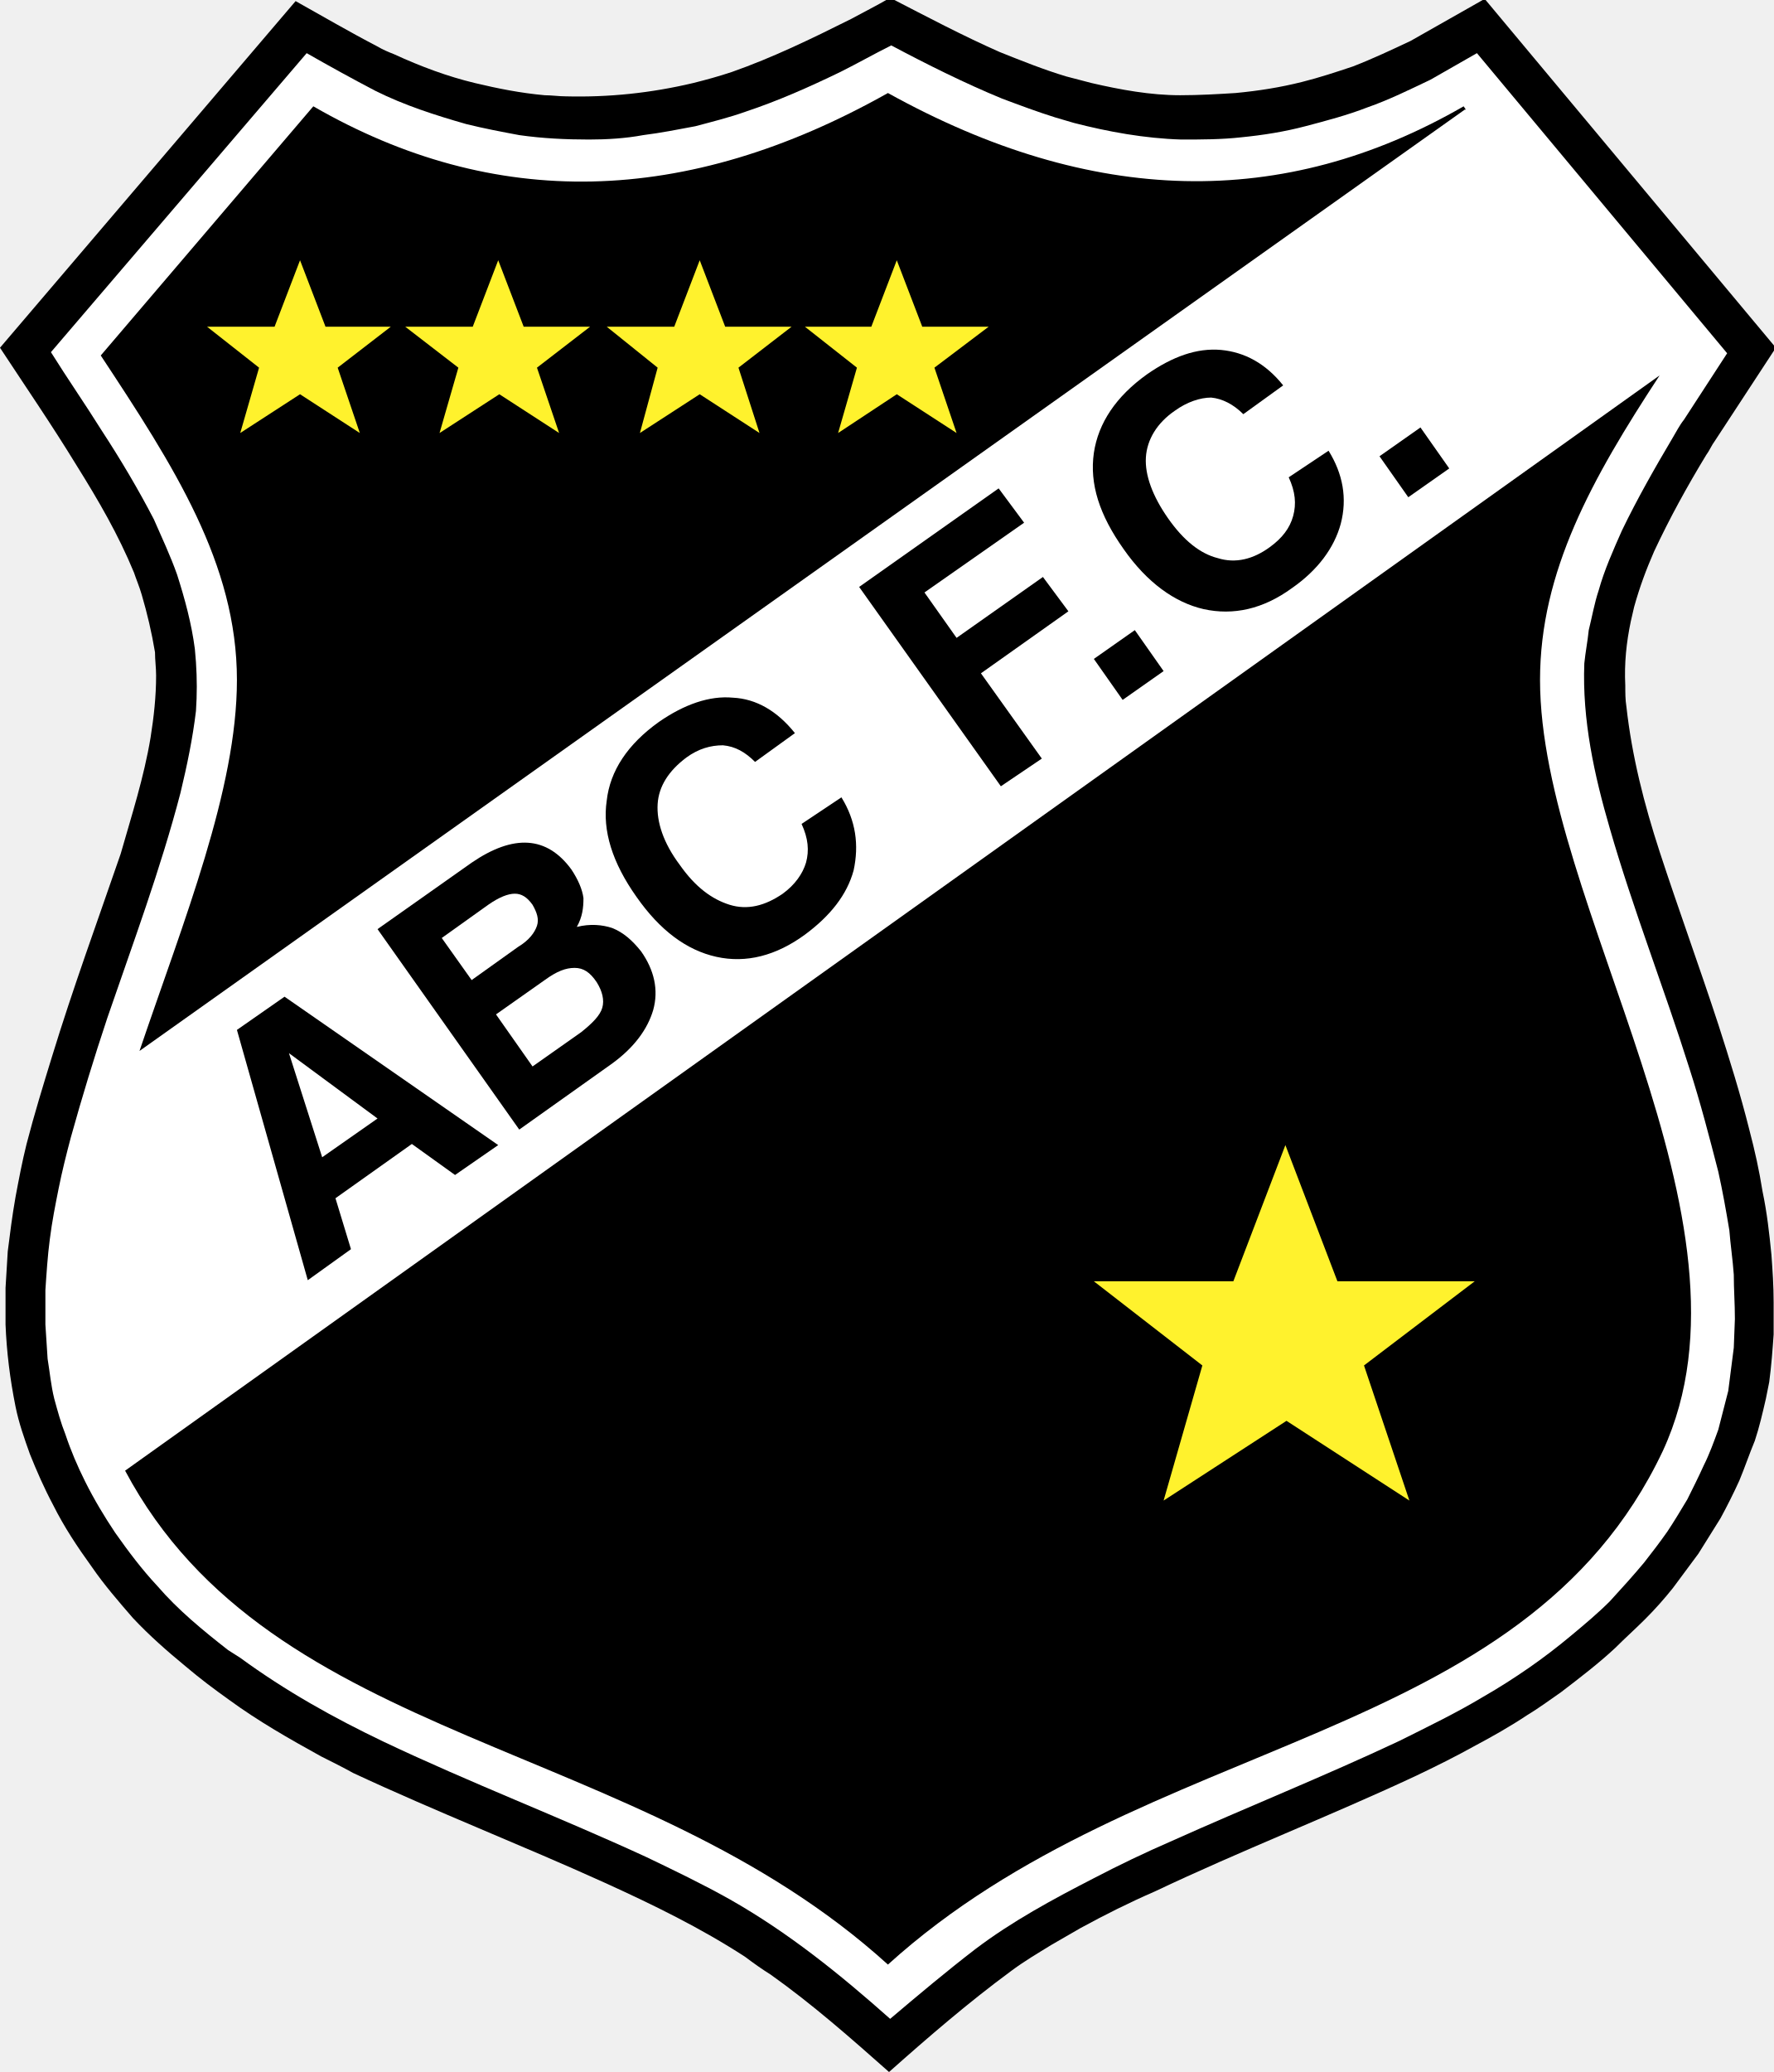
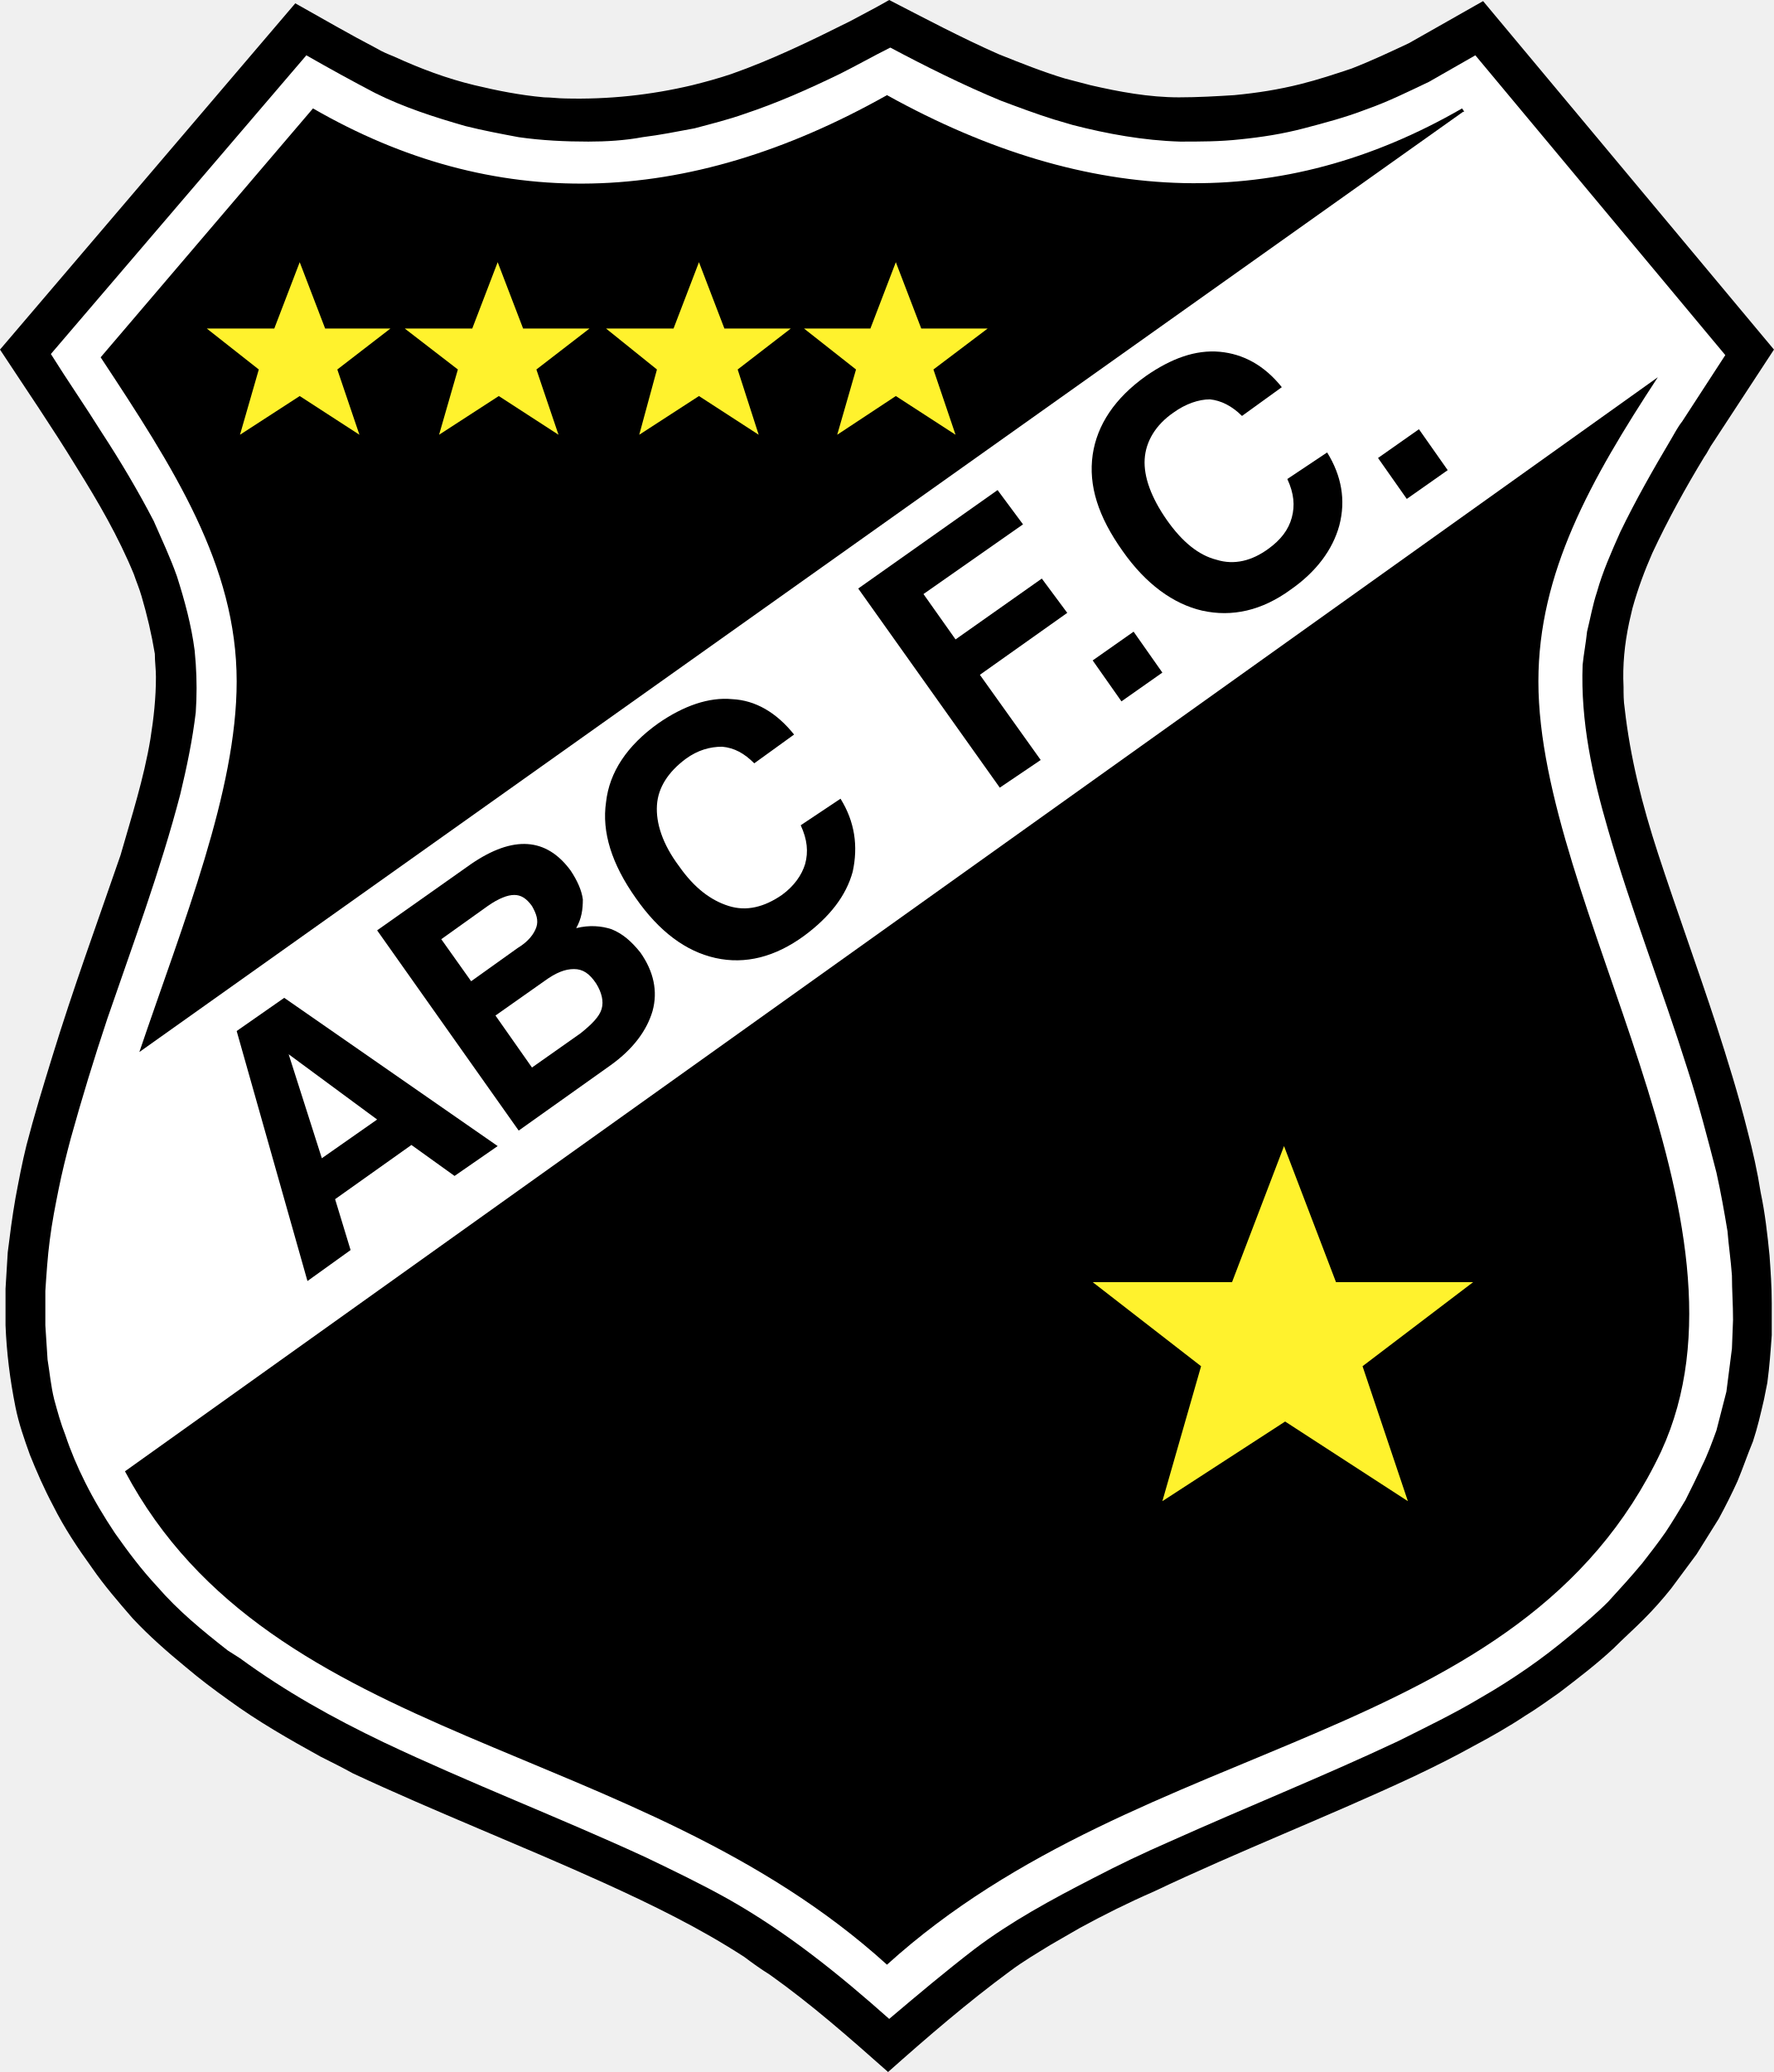
- <svg xmlns="http://www.w3.org/2000/svg" version="1.1" id="Layer_1" x="0px" y="0px" viewBox="-192.7 303.1 160.2 187.1" style="enable-background:new -192.7 303.1 160.2 187.1;" xml:space="preserve">
-   <style type="text/css">
- 	.st0{fill:#FFFFFF;}
- 	.st1{fill:#FFF22D;}
- </style>
+ <svg xmlns="http://www.w3.org/2000/svg" version="1.1" id="Layer_1" x="0px" y="0px" viewBox="-417.7 606.8 160.4 187.3" enable-background="new -417.7 606.8 160.4 187.3" xml:space="preserve">
  <g>
-     <path d="M-163.7,461.7c-2.9-1.6-5.7-3.2-8.3-5.1c-1.4-1-2.6-1.9-3.9-3c-1.7-1.4-3.3-2.8-4.8-4.4c-1.3-1.5-2.6-3-3.7-4.6   c-1.3-1.8-2.5-3.6-3.5-5.6c-0.8-1.5-1.5-3.1-2.1-4.6c-0.5-1.4-1-2.8-1.3-4.3c-0.5-2.5-0.8-4.9-0.9-7.4v-3.3l0.2-3.3   c0.2-1.6,0.4-3.2,0.7-4.9c0.3-1.6,0.6-3.2,1-4.8c0.7-2.7,1.5-5.3,2.3-7.9c1.9-6.2,4.1-12.2,6.2-18.3c1-3.5,2.1-6.9,2.7-10.5   c0.3-1.9,0.5-3.7,0.5-5.6c0-0.7-0.1-1.4-0.1-2.1c-0.3-1.8-0.7-3.5-1.2-5.2c-0.2-0.7-0.5-1.4-0.7-2c-1.4-3.4-3.2-6.5-5.2-9.7   c-2.2-3.6-4.6-7.1-6.9-10.6l26.7-31.3c2.5,1.4,4.9,2.8,7.4,4.1c0.5,0.3,1,0.5,1.5,0.7c2.4,1.1,4.8,2,7.3,2.6   c2.1,0.5,4.1,0.9,6.3,1.1c0.6,0,1.3,0.1,1.9,0.1c3.9,0.1,7.7-0.3,11.5-1.2c1.2-0.3,2.3-0.6,3.5-1c3.7-1.3,7.2-3,10.8-4.8   c1.1-0.6,2.3-1.2,3.5-1.9c3.3,1.7,6.5,3.4,9.9,4.9c2,0.8,4,1.6,6,2.2c0.8,0.2,1.5,0.4,2.3,0.6c2.6,0.6,5.3,1.1,8,1.1   c1.7,0,3.4-0.1,5-0.2c2.1-0.2,4-0.5,6-1c1.6-0.4,3.1-0.9,4.6-1.4c1.8-0.7,3.5-1.5,5.2-2.3l6.7-3.8l26.3,31.5l-5.5,8.4   c-0.3,0.4-0.5,0.9-0.8,1.3c-1.7,2.8-3.3,5.7-4.7,8.7c-0.7,1.6-1.3,3.2-1.8,5l-0.3,1.3c-0.4,1.9-0.6,3.8-0.5,5.8   c0,0.6,0,1.3,0.1,1.9c0.5,4.5,1.6,8.8,3,13.1c1.7,5.2,3.6,10.4,5.3,15.6c1,3.1,2,6.3,2.8,9.5c0.5,1.9,0.9,3.7,1.2,5.6   c0.4,1.9,0.6,3.7,0.8,5.7c0.1,1.4,0.2,2.8,0.2,4.3l0,2.9c-0.1,1.4-0.2,2.8-0.4,4.3l-0.3,1.5c-0.3,1.3-0.6,2.6-1,3.8   c-0.5,1.2-0.9,2.4-1.4,3.6c-0.5,1.1-1.1,2.3-1.7,3.4l-2,3.2l-2.3,3.1c-0.8,1-1.6,1.9-2.5,2.8c-0.9,0.9-1.8,1.7-2.7,2.6   c-1.5,1.4-3.2,2.7-4.9,4c-1,0.7-2.1,1.5-3.1,2.1c-1.5,1-3.1,1.9-4.6,2.7c-1.8,1-3.6,1.9-5.5,2.8c-7.7,3.6-15.7,6.7-23.5,10.4   c-2.3,1-4.5,2.1-6.7,3.3l-2.6,1.5c-1.3,0.8-2.5,1.5-3.7,2.4c-3.8,2.8-7.4,5.9-11,9.1c-3.5-3.1-6.9-6.1-10.7-8.8   c-0.8-0.5-1.5-1-2.3-1.6c-4-2.6-8.3-4.7-12.7-6.7c-7.5-3.4-15.2-6.4-22.7-9.9C-161.7,462.7-162.7,462.2-163.7,461.7L-163.7,461.7z" />
-     <path class="st0" d="M-172.1,452.1c-2.3-1.8-4.5-3.6-6.4-5.8c-1.4-1.5-2.6-3.1-3.8-4.8c-1-1.5-1.9-3-2.7-4.6   c-0.7-1.4-1.3-2.8-1.8-4.3c-0.4-1-0.7-2.1-1-3.2c-0.3-1.2-0.4-2.4-0.6-3.6l-0.2-3.1v-3.1c0.1-1.5,0.2-3.1,0.4-4.6   c0.2-1.6,0.5-3.1,0.8-4.6c0.3-1.5,0.7-3.1,1.1-4.6c1-3.6,2.1-7.2,3.3-10.8c2.3-6.7,4.8-13.4,6.6-20.3c0.6-2.5,1.1-4.9,1.4-7.4   c0.1-1.5,0.1-2.9,0-4.4l-0.1-1.2c-0.3-2.3-0.9-4.5-1.6-6.7c-0.6-1.7-1.4-3.4-2.1-5c-1.4-2.7-3-5.4-4.7-8c-1.5-2.4-3.1-4.7-4.6-7.1   l23.1-27c2.1,1.2,4.1,2.3,6.2,3.4c2.6,1.3,5.4,2.2,8.2,3c1.6,0.4,3.2,0.7,4.8,1c2.1,0.3,4.2,0.4,6.3,0.4c1.6,0,3.3-0.1,4.9-0.4   c1.6-0.2,3.1-0.5,4.7-0.8c1.5-0.4,3.1-0.8,4.5-1.3c3-1,5.7-2.2,8.6-3.6c1.6-0.8,3-1.6,4.6-2.4c3.2,1.7,6.6,3.4,10,4.8   c1.6,0.6,3.2,1.2,4.8,1.7l1.7,0.5c3.1,0.8,6.4,1.4,9.7,1.5c1.8,0,3.6,0,5.4-0.2c2-0.2,3.9-0.5,5.8-1c1.9-0.5,3.8-1,5.6-1.7   c2-0.7,3.8-1.6,5.7-2.5l4.2-2.4l22.6,27.1l-3.9,6c-0.4,0.5-0.7,1.1-1,1.6c-1.6,2.7-3.2,5.5-4.6,8.4c-0.8,1.8-1.6,3.6-2.1,5.4   c-0.4,1.2-0.6,2.4-0.9,3.6c-0.1,1-0.3,2-0.4,3c-0.2,5.1,0.9,10.1,2.3,14.9c2.1,7.3,4.9,14.4,7.2,21.7c1,3.1,1.8,6.2,2.6,9.3   c0.4,1.8,0.7,3.5,1,5.3c0.1,1.3,0.3,2.6,0.4,4c0,1.3,0.1,2.6,0.1,4l-0.1,2.6l-0.5,3.9l-0.9,3.5c-0.4,1.1-0.8,2.2-1.3,3.2   c-0.5,1.1-1,2.1-1.5,3.1c-0.6,1-1.2,2-1.8,2.9c-0.7,1-1.4,1.9-2.1,2.8c-1,1.2-2,2.3-3.1,3.5c-1.1,1.1-2.3,2.1-3.5,3.1   c-1.2,1-2.5,2-3.8,2.9c-1.3,0.9-2.7,1.8-4.1,2.6c-2.5,1.5-5,2.7-7.6,4c-6.8,3.2-13.8,6-20.7,9.1c-2.3,1-4.6,2.1-6.9,3.3   c-3.7,1.9-7.4,3.9-10.7,6.4c-2.6,2-5.1,4.1-7.7,6.3c-4.5-4-9.2-7.8-14.5-10.8c-2.5-1.4-5-2.6-7.5-3.8c-7.8-3.6-15.9-6.7-23.7-10.4   c-4.6-2.2-8.9-4.6-13-7.6L-172.1,452.1L-172.1,452.1z" />
-     <path d="M-181.4,435.9L-42.8,337c-6.1,9.3-10.8,17.7-10.8,27.5c0,20.2,20.7,48.8,11.1,69.6c-12.7,26.9-46.7,25.3-70,46.4   C-135.2,459.9-168.1,460.9-181.4,435.9L-181.4,435.9z" />
-     <path d="M-180.1,398L-60.4,313l0.1,0l-0.2-0.3c-16.3,9.4-33.6,9-52-1.2c-18.3,10.3-35.6,10.6-51.9,1.2l-19.2,22.5   c6.6,10,12.3,18.8,12.3,29.3C-171.3,374.4-176.1,386.2-180.1,398L-180.1,398z" />
-     <polygon points="-65.5,348 -68.1,344.3 -64.4,341.7 -61.8,345.4  " />
-     <path d="M-72.7,343.8c1.3,2.1,1.7,4.3,1.1,6.6c-0.6,2.2-2.1,4.2-4.4,5.8c-2.6,1.9-5.3,2.5-8,1.9c-2.6-0.6-5.1-2.4-7.2-5.4   c-2.2-3.1-3.1-5.9-2.7-8.7c0.4-2.7,2-5.1,4.8-7.1c2.3-1.6,4.5-2.4,6.7-2.2c2.1,0.2,4,1.2,5.6,3.2l-3.6,2.6   c-0.9-0.9-1.9-1.4-2.9-1.5c-1,0-2.2,0.4-3.3,1.2c-1.6,1.1-2.5,2.6-2.6,4.2c-0.1,1.6,0.6,3.5,2,5.5c1.4,2,2.9,3.2,4.5,3.6   c1.6,0.5,3.2,0.1,4.7-1c1.1-0.8,1.8-1.7,2.1-2.8c0.3-1.1,0.2-2.2-0.4-3.5L-72.7,343.8L-72.7,343.8z" />
-     <polygon points="-91.3,366.3 -93.9,362.6 -90.2,360 -87.6,363.7  " />
-     <polygon points="-102.3,374.1 -115.1,356.1 -102.5,347.2 -100.2,350.3 -109.2,356.6 -106.3,360.7 -98.5,355.2 -96.2,358.3    -104.1,363.9 -98.6,371.6  " />
-     <path d="M-116.7,375.1c1.3,2.1,1.6,4.3,1.1,6.6c-0.6,2.2-2.1,4.1-4.4,5.8c-2.6,1.9-5.3,2.6-8,2c-2.7-0.6-5.1-2.4-7.2-5.4   c-2.2-3.1-3.1-6-2.7-8.7c0.3-2.7,1.9-5.1,4.7-7.1c2.3-1.6,4.6-2.4,6.7-2.2c2.1,0.1,4,1.2,5.6,3.2l-3.6,2.6   c-0.9-0.9-1.8-1.4-2.9-1.5c-1.1,0-2.2,0.3-3.3,1.1c-1.6,1.2-2.5,2.6-2.6,4.2c-0.1,1.6,0.5,3.5,2,5.5c1.4,2,2.9,3.1,4.5,3.6   c1.6,0.5,3.2,0.1,4.8-1c1.1-0.8,1.8-1.8,2.1-2.8c0.3-1.1,0.2-2.2-0.4-3.5L-116.7,375.1L-116.7,375.1z" />
-     <path d="M-145.8,405.1l-12.8-18.1l8.5-6c1.9-1.3,3.6-1.9,5.1-1.8c1.5,0.1,2.8,0.9,3.9,2.4c0.6,0.9,1,1.8,1.1,2.6   c0,0.9-0.1,1.7-0.6,2.6c1.2-0.3,2.3-0.2,3.2,0.1c1,0.4,1.8,1.1,2.6,2.1c1.2,1.7,1.6,3.5,1.1,5.3c-0.5,1.7-1.7,3.4-3.8,4.9   L-145.8,405.1L-145.8,405.1z" />
-     <polygon points="-171.3,396.1 -167,393.1 -147.7,406.5 -151.6,409.2 -155.5,406.4 -162.4,411.3 -161,415.9 -164.9,418.7  " />
-     <path class="st1" d="M-84.1,426.4l-3.5,12.2l11.1-7.2l11.1,7.2l-4.1-12.2l10-7.6h-12.4l-4.7-12.3l-4.7,12.3h-12.6L-84.1,426.4   L-84.1,426.4z M-169.3,336.3l-1.7,5.9l5.4-3.5l5.4,3.5l-2-5.9l4.8-3.7h-5.9l-2.3-6l-2.3,6h-6.1L-169.3,336.3L-169.3,336.3z    M-151.3,336.3l-1.7,5.9l5.4-3.5l5.4,3.5l-2-5.9l4.8-3.7h-6l-2.3-6l-2.3,6h-6.1L-151.3,336.3L-151.3,336.3z M-133.3,336.3l-1.6,5.9   l5.4-3.5l5.4,3.5l-1.9-5.9l4.8-3.7h-6l-2.3-6l-2.3,6h-6.1L-133.3,336.3L-133.3,336.3z M-115.3,336.3l-1.7,5.9l5.3-3.5l5.4,3.5   l-2-5.9l4.9-3.7h-6l-2.3-6l-2.3,6h-6L-115.3,336.3L-115.3,336.3z" />
-     <path class="st0" d="M-150.1,391.6l4.2-3c1-0.6,1.5-1.3,1.7-1.9c0.2-0.6,0-1.2-0.4-1.9c-0.5-0.7-1-1-1.6-1c-0.6,0-1.4,0.3-2.4,1   l-4.2,3L-150.1,391.6L-150.1,391.6z" />
-     <path class="st0" d="M-144.6,399.4l4.4-3.1c1-0.8,1.7-1.5,1.9-2.2c0.2-0.7,0-1.5-0.5-2.3c-0.6-0.9-1.2-1.3-2-1.3s-1.6,0.3-2.7,1.1   l-4.4,3.1L-144.6,399.4L-144.6,399.4z" />
-     <polygon class="st0" points="-166.6,398.2 -163.6,407.6 -158.6,404.1  " />
+     <path d="M-388.7,765.6c-2.9-1.6-5.7-3.2-8.3-5.1c-1.4-1-2.6-1.9-3.9-3c-1.7-1.4-3.3-2.8-4.8-4.4c-1.3-1.5-2.6-3-3.7-4.6   c-1.3-1.8-2.5-3.6-3.5-5.6c-0.8-1.5-1.5-3.1-2.1-4.6c-0.5-1.4-1-2.8-1.3-4.3c-0.5-2.5-0.8-4.9-0.9-7.4v-3.3l0.2-3.3   c0.2-1.6,0.4-3.2,0.7-4.9c0.3-1.6,0.6-3.2,1-4.8c0.7-2.7,1.5-5.3,2.3-7.9c1.9-6.2,4.1-12.2,6.2-18.3c1-3.5,2.1-6.9,2.7-10.5   c0.3-1.9,0.5-3.7,0.5-5.6c0-0.7-0.1-1.4-0.1-2.1c-0.3-1.8-0.7-3.5-1.2-5.2c-0.2-0.7-0.5-1.4-0.7-2c-1.4-3.4-3.2-6.5-5.2-9.7   c-2.2-3.6-4.6-7.1-6.9-10.6l26.7-31.3c2.5,1.4,4.9,2.8,7.4,4.1c0.5,0.3,1,0.5,1.5,0.7c2.4,1.1,4.8,2,7.3,2.6   c2.1,0.5,4.1,0.9,6.3,1.1c0.6,0,1.3,0.1,1.9,0.1c3.9,0.1,7.7-0.3,11.5-1.2c1.2-0.3,2.3-0.6,3.5-1c3.7-1.3,7.2-3,10.8-4.8   c1.1-0.6,2.3-1.2,3.5-1.9c3.3,1.7,6.5,3.4,9.9,4.9c2,0.8,4,1.6,6,2.2c0.8,0.2,1.5,0.4,2.3,0.6c2.6,0.6,5.3,1.1,8,1.1   c1.7,0,3.4-0.1,5-0.2c2.1-0.2,4-0.5,6-1c1.6-0.4,3.1-0.9,4.6-1.4c1.8-0.7,3.5-1.5,5.2-2.3l6.7-3.8l26.3,31.5l-5.5,8.4   c-0.3,0.4-0.5,0.9-0.8,1.3c-1.7,2.8-3.3,5.7-4.7,8.7c-0.7,1.6-1.3,3.2-1.8,5l-0.3,1.3c-0.4,1.9-0.6,3.8-0.5,5.8   c0,0.6,0,1.3,0.1,1.9c0.5,4.5,1.6,8.8,3,13.1c1.7,5.2,3.6,10.4,5.3,15.6c1,3.1,2,6.3,2.8,9.5c0.5,1.9,0.9,3.7,1.2,5.6   c0.4,1.9,0.6,3.7,0.8,5.7c0.1,1.4,0.2,2.8,0.2,4.3v2.9c-0.1,1.4-0.2,2.8-0.4,4.3l-0.3,1.5c-0.3,1.3-0.6,2.6-1,3.8   c-0.5,1.2-0.9,2.4-1.4,3.6c-0.5,1.1-1.1,2.3-1.7,3.4l-2,3.2l-2.3,3.1c-0.8,1-1.6,1.9-2.5,2.8c-0.9,0.9-1.8,1.7-2.7,2.6   c-1.5,1.4-3.2,2.7-4.9,4c-1,0.7-2.1,1.5-3.1,2.1c-1.5,1-3.1,1.9-4.6,2.7c-1.8,1-3.6,1.9-5.5,2.8c-7.7,3.6-15.7,6.7-23.5,10.4   c-2.3,1-4.5,2.1-6.7,3.3l-2.6,1.5c-1.3,0.8-2.5,1.5-3.7,2.4c-3.8,2.8-7.4,5.9-11,9.1c-3.5-3.1-6.9-6.1-10.7-8.8   c-0.8-0.5-1.5-1-2.3-1.6c-4-2.6-8.3-4.7-12.7-6.7c-7.5-3.4-15.2-6.4-22.7-9.9C-386.7,766.6-387.7,766.1-388.7,765.6L-388.7,765.6z" />
+     <path fill="#FFFFFF" d="M-397.1,756c-2.3-1.8-4.5-3.6-6.4-5.8c-1.4-1.5-2.6-3.1-3.8-4.8c-1-1.5-1.9-3-2.7-4.6   c-0.7-1.4-1.3-2.8-1.8-4.3c-0.4-1-0.7-2.1-1-3.2c-0.3-1.2-0.4-2.4-0.6-3.6l-0.2-3.1v-3.1c0.1-1.5,0.2-3.1,0.4-4.6   c0.2-1.6,0.5-3.1,0.8-4.6s0.7-3.1,1.1-4.6c1-3.6,2.1-7.2,3.3-10.8c2.3-6.7,4.8-13.4,6.6-20.3c0.6-2.5,1.1-4.9,1.4-7.4   c0.1-1.5,0.1-2.9,0-4.4l-0.1-1.2c-0.3-2.3-0.9-4.5-1.6-6.7c-0.6-1.7-1.4-3.4-2.1-5c-1.4-2.7-3-5.4-4.7-8c-1.5-2.4-3.1-4.7-4.6-7.1   l23.1-27c2.1,1.2,4.1,2.3,6.2,3.4c2.6,1.3,5.4,2.2,8.2,3c1.6,0.4,3.2,0.7,4.8,1c2.1,0.3,4.2,0.4,6.3,0.4c1.6,0,3.3-0.1,4.9-0.4   c1.6-0.2,3.1-0.5,4.7-0.8c1.5-0.4,3.1-0.8,4.5-1.3c3-1,5.7-2.2,8.6-3.6c1.6-0.8,3-1.6,4.6-2.4c3.2,1.7,6.6,3.4,10,4.8   c1.6,0.6,3.2,1.2,4.8,1.7l1.7,0.5c3.1,0.8,6.4,1.4,9.7,1.5c1.8,0,3.6,0,5.4-0.2c2-0.2,3.9-0.5,5.8-1c1.9-0.5,3.8-1,5.6-1.7   c2-0.7,3.8-1.6,5.7-2.5l4.2-2.4l22.6,27.1l-3.9,6c-0.4,0.5-0.7,1.1-1,1.6c-1.6,2.7-3.2,5.5-4.6,8.4c-0.8,1.8-1.6,3.6-2.1,5.4   c-0.4,1.2-0.6,2.4-0.9,3.6c-0.1,1-0.3,2-0.4,3c-0.2,5.1,0.9,10.1,2.3,14.9c2.1,7.3,4.9,14.4,7.2,21.7c1,3.1,1.8,6.2,2.6,9.3   c0.4,1.8,0.7,3.5,1,5.3c0.1,1.3,0.3,2.6,0.4,4c0,1.3,0.1,2.6,0.1,4l-0.1,2.6l-0.5,3.9l-0.9,3.5c-0.4,1.1-0.8,2.2-1.3,3.2   c-0.5,1.1-1,2.1-1.5,3.1c-0.6,1-1.2,2-1.8,2.9c-0.7,1-1.4,1.9-2.1,2.8c-1,1.2-2,2.3-3.1,3.5c-1.1,1.1-2.3,2.1-3.5,3.1   c-1.2,1-2.5,2-3.8,2.9c-1.3,0.9-2.7,1.8-4.1,2.6c-2.5,1.5-5,2.7-7.6,4c-6.8,3.2-13.8,6-20.7,9.1c-2.3,1-4.6,2.1-6.9,3.3   c-3.7,1.9-7.4,3.9-10.7,6.4c-2.6,2-5.1,4.1-7.7,6.3c-4.5-4-9.2-7.8-14.5-10.8c-2.5-1.4-5-2.6-7.5-3.8c-7.8-3.6-15.9-6.7-23.7-10.4   c-4.6-2.2-8.9-4.6-13-7.6L-397.1,756L-397.1,756z" />
+     <path d="M-406.4,739.8l138.6-98.9c-6.1,9.3-10.8,17.7-10.8,27.5c0,20.2,20.7,48.8,11.1,69.6c-12.7,26.9-46.7,25.3-70,46.4   C-360.2,763.8-393.1,764.8-406.4,739.8L-406.4,739.8z" />
+     <path d="M-405.1,701.9l119.7-85h0.1l-0.2-0.3c-16.3,9.4-33.6,9-52-1.2c-18.3,10.3-35.6,10.6-51.9,1.2l-19.2,22.5   c6.6,10,12.3,18.8,12.3,29.3C-396.3,678.3-401.1,690.1-405.1,701.9L-405.1,701.9z" />
+     <polygon points="-290.5,651.9 -293.1,648.2 -289.4,645.6 -286.8,649.3  " />
+     <path d="M-297.7,647.7c1.3,2.1,1.7,4.3,1.1,6.6c-0.6,2.2-2.1,4.2-4.4,5.8c-2.6,1.9-5.3,2.5-8,1.9c-2.6-0.6-5.1-2.4-7.2-5.4   c-2.2-3.1-3.1-5.9-2.7-8.7c0.4-2.7,2-5.1,4.8-7.1c2.3-1.6,4.5-2.4,6.7-2.2c2.1,0.2,4,1.2,5.6,3.2l-3.6,2.6   c-0.9-0.9-1.9-1.4-2.9-1.5c-1,0-2.2,0.4-3.3,1.2c-1.6,1.1-2.5,2.6-2.6,4.2c-0.1,1.6,0.6,3.5,2,5.5s2.9,3.2,4.5,3.6   c1.6,0.5,3.2,0.1,4.7-1c1.1-0.8,1.8-1.7,2.1-2.8c0.3-1.1,0.2-2.2-0.4-3.5L-297.7,647.7L-297.7,647.7z" />
+     <polygon points="-316.3,670.2 -318.9,666.5 -315.2,663.9 -312.6,667.6  " />
+     <polygon points="-327.3,678 -340.1,660 -327.5,651.1 -325.2,654.2 -334.2,660.5 -331.3,664.6 -323.5,659.1 -321.2,662.2    -329.1,667.8 -323.6,675.5  " />
+     <path d="M-341.7,679c1.3,2.1,1.6,4.3,1.1,6.6c-0.6,2.2-2.1,4.1-4.4,5.8c-2.6,1.9-5.3,2.6-8,2c-2.7-0.6-5.1-2.4-7.2-5.4   c-2.2-3.1-3.1-6-2.7-8.7c0.3-2.7,1.9-5.1,4.7-7.1c2.3-1.6,4.6-2.4,6.7-2.2c2.1,0.1,4,1.2,5.6,3.2l-3.6,2.6   c-0.9-0.9-1.8-1.4-2.9-1.5c-1.1,0-2.2,0.3-3.3,1.1c-1.6,1.2-2.5,2.6-2.6,4.2s0.5,3.5,2,5.5c1.4,2,2.9,3.1,4.5,3.6s3.2,0.1,4.8-1   c1.1-0.8,1.8-1.8,2.1-2.8c0.3-1.1,0.2-2.2-0.4-3.5L-341.7,679L-341.7,679z" />
+     <path d="M-370.8,709l-12.8-18.1l8.5-6c1.9-1.3,3.6-1.9,5.1-1.8s2.8,0.9,3.9,2.4c0.6,0.9,1,1.8,1.1,2.6c0,0.9-0.1,1.7-0.6,2.6   c1.2-0.3,2.3-0.2,3.2,0.1c1,0.4,1.8,1.1,2.6,2.1c1.2,1.7,1.6,3.5,1.1,5.3c-0.5,1.7-1.7,3.4-3.8,4.9L-370.8,709L-370.8,709z" />
+     <polygon points="-396.3,700 -392,697 -372.7,710.4 -376.6,713.1 -380.5,710.3 -387.4,715.2 -386,719.8 -389.9,722.6  " />
+     <path fill="#FFF22D" d="M-309.1,730.3l-3.5,12.2l11.1-7.2l11.1,7.2l-4.1-12.2l10-7.6h-12.4l-4.7-12.3l-4.7,12.3h-12.6L-309.1,730.3   L-309.1,730.3z M-394.3,640.2l-1.7,5.9l5.4-3.5l5.4,3.5l-2-5.9l4.8-3.7h-5.9l-2.3-6l-2.3,6h-6.1L-394.3,640.2L-394.3,640.2z    M-376.3,640.2l-1.7,5.9l5.4-3.5l5.4,3.5l-2-5.9l4.8-3.7h-6l-2.3-6l-2.3,6h-6.1L-376.3,640.2L-376.3,640.2z M-358.3,640.2l-1.6,5.9   l5.4-3.5l5.4,3.5l-1.9-5.9l4.8-3.7h-6l-2.3-6l-2.3,6h-6.1L-358.3,640.2L-358.3,640.2z M-340.3,640.2l-1.7,5.9l5.3-3.5l5.4,3.5   l-2-5.9l4.9-3.7h-6l-2.3-6l-2.3,6h-6L-340.3,640.2L-340.3,640.2z" />
+     <path fill="#FFFFFF" d="M-375.1,695.5l4.2-3c1-0.6,1.5-1.3,1.7-1.9c0.2-0.6,0-1.2-0.4-1.9c-0.5-0.7-1-1-1.6-1c-0.6,0-1.4,0.3-2.4,1   l-4.2,3L-375.1,695.5L-375.1,695.5z" />
+     <path fill="#FFFFFF" d="M-369.6,703.3l4.4-3.1c1-0.8,1.7-1.5,1.9-2.2c0.2-0.7,0-1.5-0.5-2.3c-0.6-0.9-1.2-1.3-2-1.3   c-0.8,0-1.6,0.3-2.7,1.1l-4.4,3.1L-369.6,703.3L-369.6,703.3z" />
+     <polygon fill="#FFFFFF" points="-391.6,702.1 -388.6,711.5 -383.6,708  " />
  </g>
</svg>
